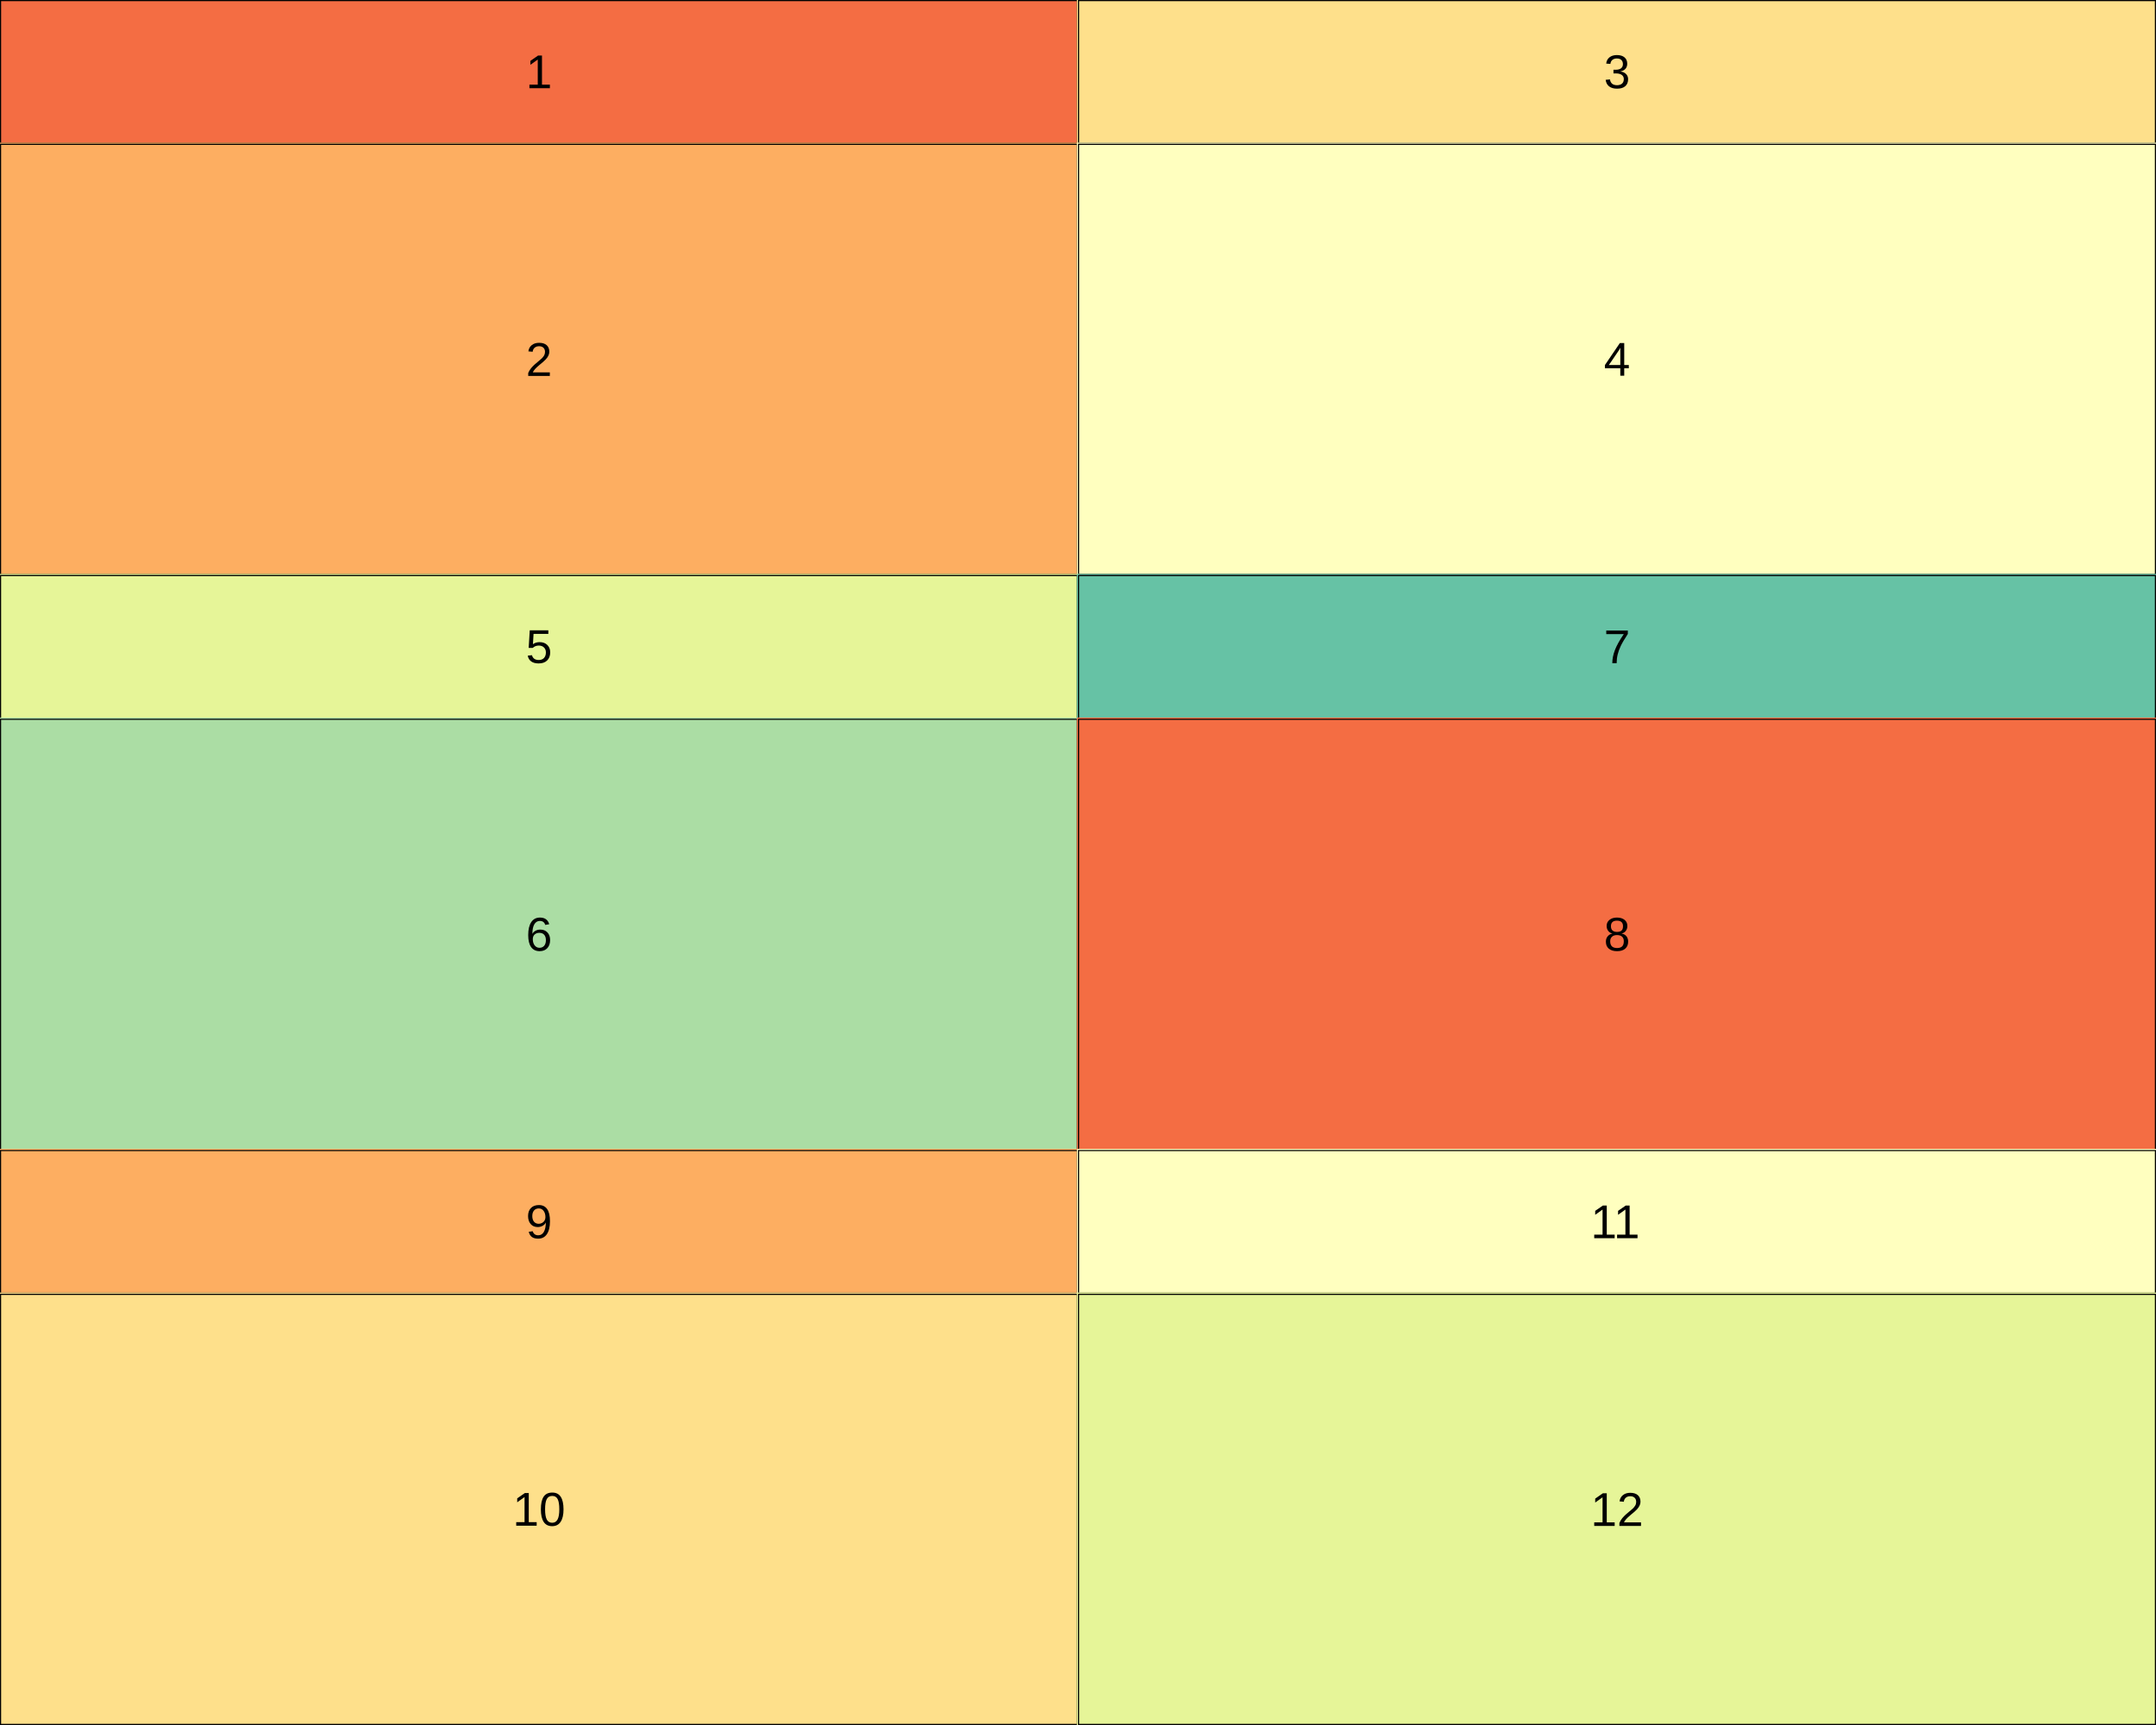
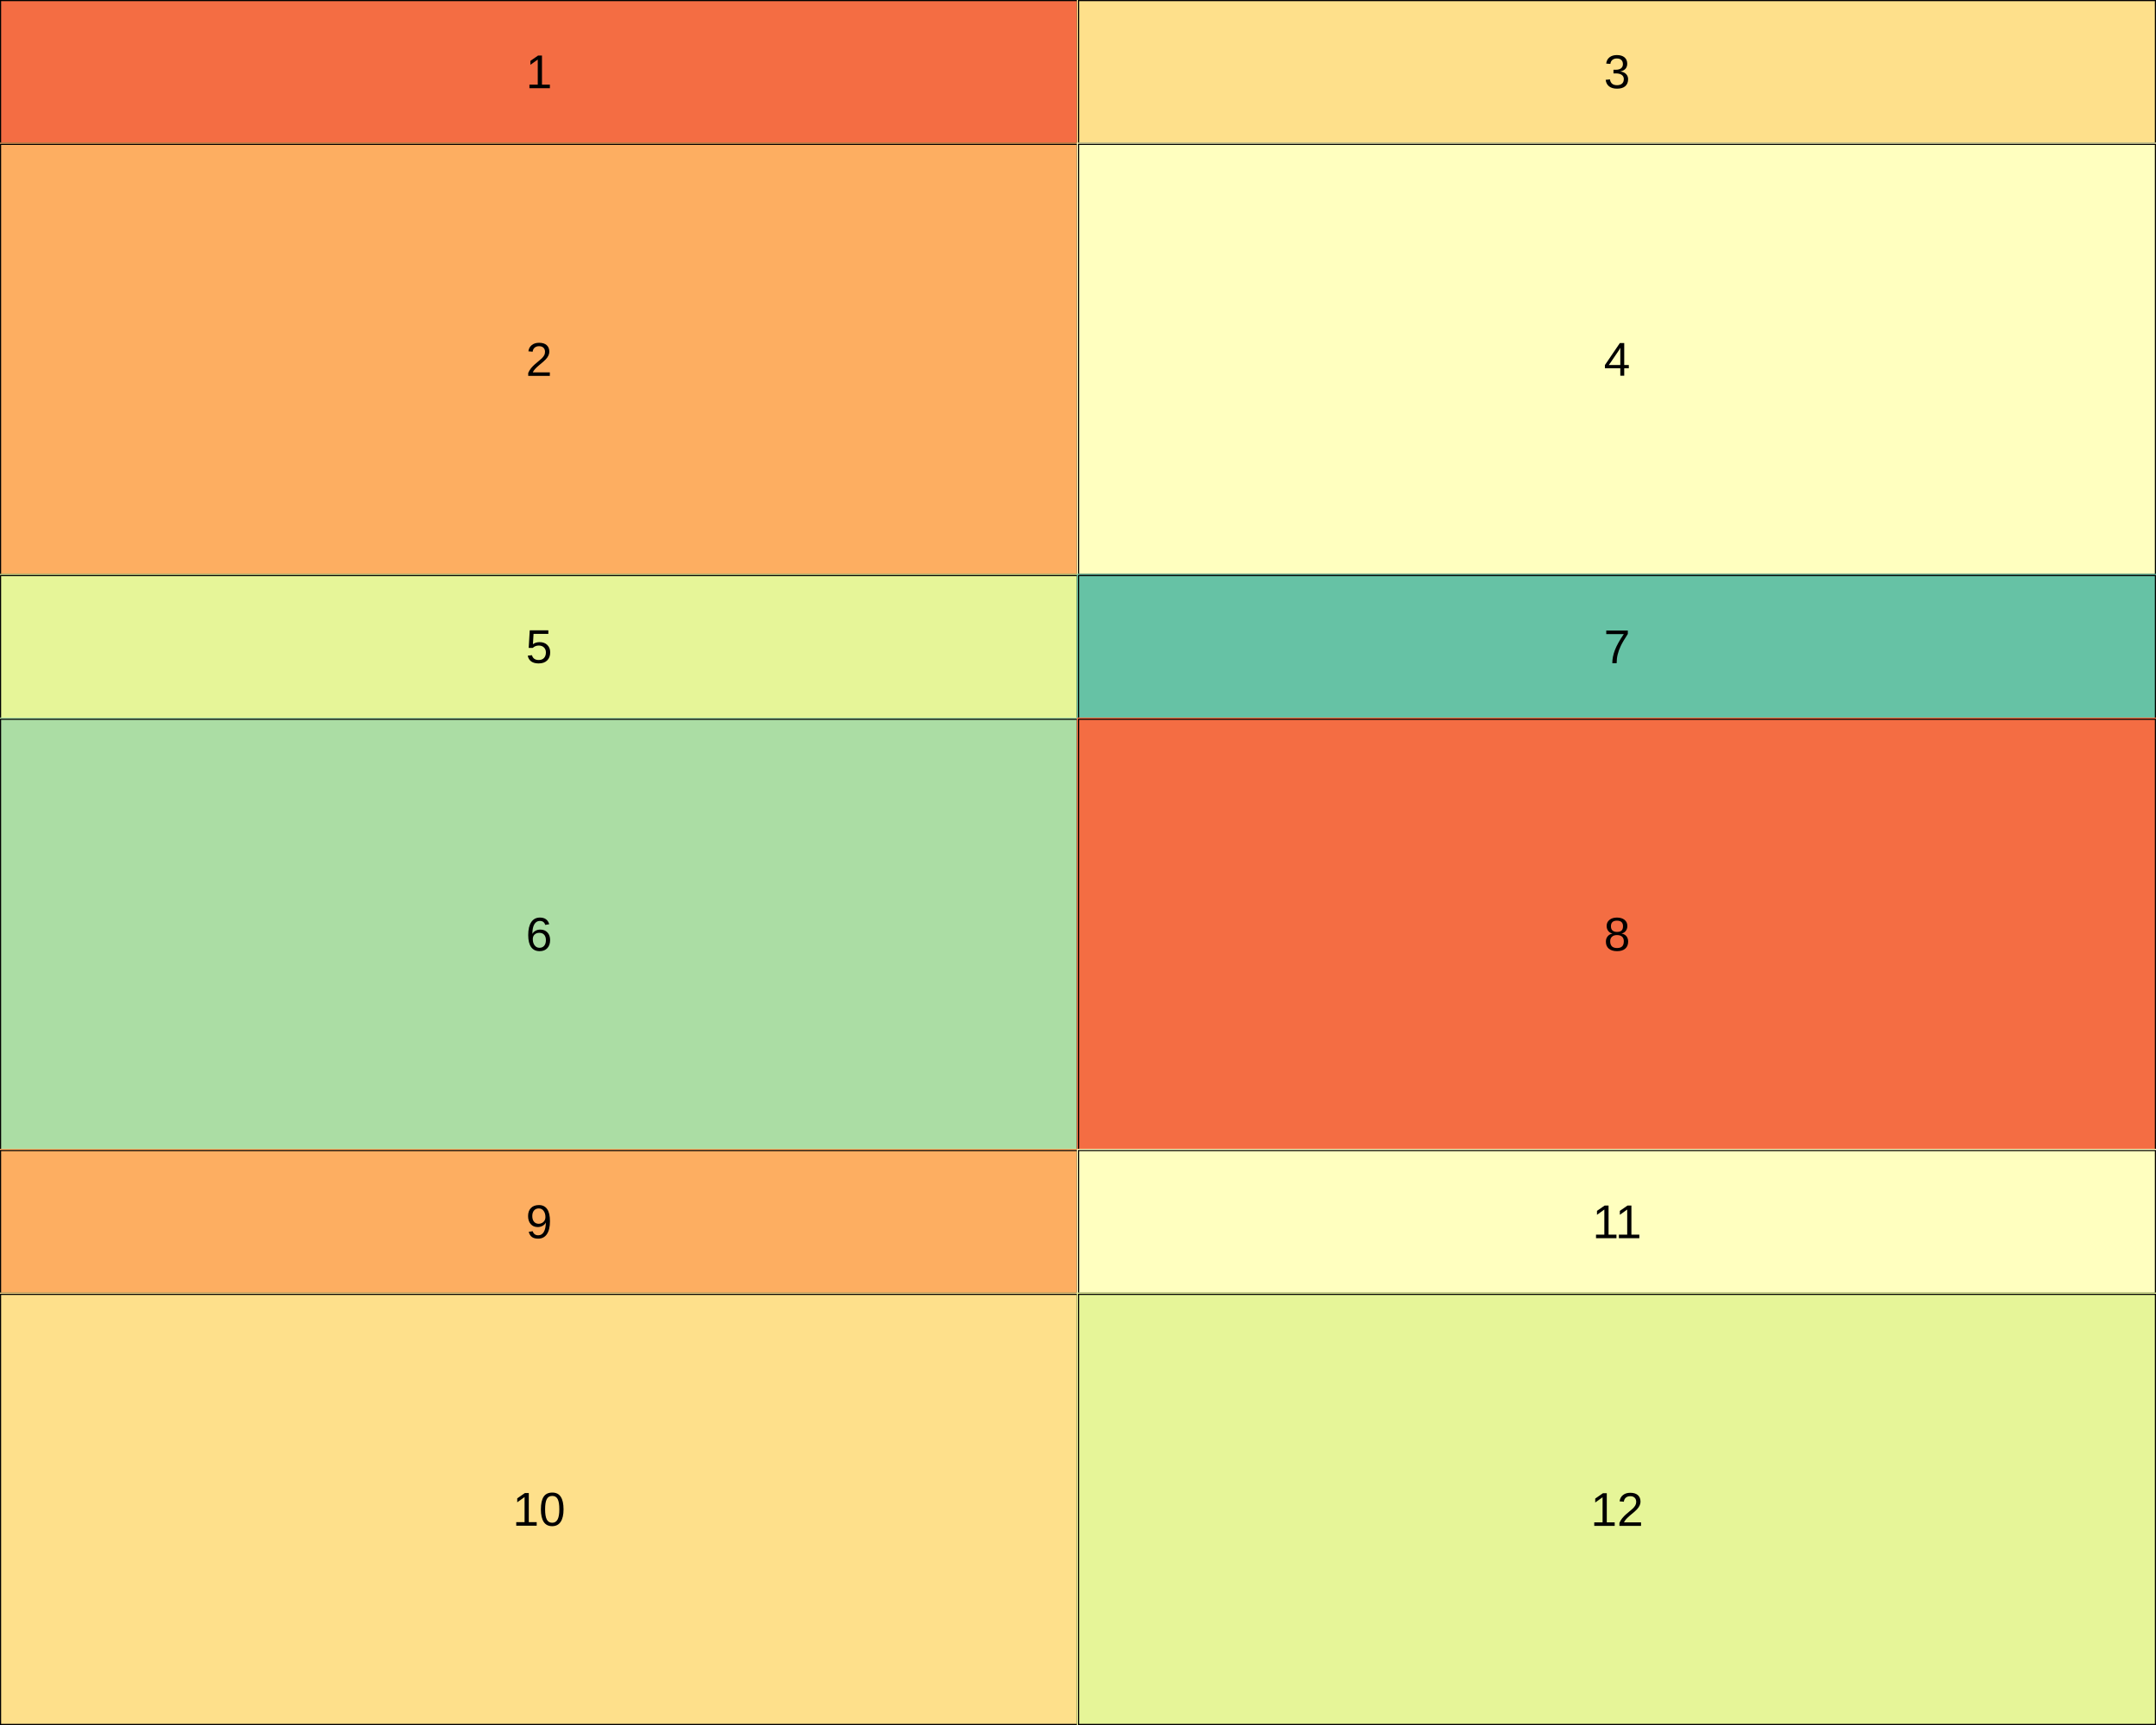
<svg xmlns="http://www.w3.org/2000/svg" viewBox="0 0 720.00 576.00">
  <defs>
    <style type="text/css">
-     line, polyline, path, rect, circle {
+     line, polyline, polygon, path, rect, circle {
      fill: none;
      stroke: #000000;
      stroke-linecap: round;
      stroke-linejoin: round;
      stroke-miterlimit: 10.00;
    }
  </style>
  </defs>
  <rect width="100%" height="100%" style="stroke: none; fill: #FFFFFF;" />
  <polyline points="0.00,48.00 360.00,48.00 360.00,0.00 0.00,0.00 0.00,48.00 " style="stroke-width: 0.75; stroke: #F46D43;" />
  <defs>
-     <clipPath id="cpMHwzNjB8NDh8MA==">
+     <clipPath id="cpMC4wMHwzNjAuMDB8NDguMDB8MC4wMA==">
      <rect x="0.00" y="0.00" width="360.00" height="48.00" />
    </clipPath>
  </defs>
-   <rect x="0.00" y="0.00" width="360.00" height="48.00" style="stroke-width: 0.75; fill: #F46D43;" clip-path="url(#cpMHwzNjB8NDh8MA==)" />
-   <g clip-path="url(#cpMHwzNjB8NDh8MA==)">
-     <text x="175.60" y="29.45" style="font-size: 15.84px; font-family: Liberation Sans;" textLength="8.81px" lengthAdjust="spacingAndGlyphs">1</text>
-   </g>
-   <defs>
-     <clipPath id="cpMHwzNjB8MTkyfDQ4">
+   <rect x="0.00" y="0.00" width="360.00" height="48.00" style="stroke-width: 0.75; fill: #F46D43;" clip-path="url(#cpMC4wMHwzNjAuMDB8NDguMDB8MC4wMA==)" />
+   <g clip-path="url(#cpMC4wMHwzNjAuMDB8NDguMDB8MC4wMA==)">
+     <text x="175.60" y="29.45" style="font-size: 15.84px; font-family: Liberation Sans;" textLength="8.80px" lengthAdjust="spacingAndGlyphs">1</text>
+   </g>
+   <defs>
+     <clipPath id="cpMC4wMHwzNjAuMDB8MTkyLjAwfDQ4LjAw">
      <rect x="0.00" y="48.00" width="360.00" height="144.00" />
    </clipPath>
  </defs>
  <defs>
-     <clipPath id="cpMHw3MjB8NTc2fDA=">
-       <rect x="0.00" y="0.00" width="720.00" height="576.00" />
-     </clipPath>
-   </defs>
-   <polyline points="0.00,192.00 360.00,192.00 360.00,48.00 0.00,48.00 0.00,192.00 " style="stroke-width: 0.75; stroke: #FDAE61;" clip-path="url(#cpMHw3MjB8NTc2fDA=)" />
-   <defs>
-     <clipPath id="cpMHwzNjB8MTkyfDQ4">
+     <clipPath id="cpMC4wMHw3MjAuMDB8NTc2LjAwfDAuMDA=">
+       <rect x="0.00" y="0.00" width="720.00" height="576.00" />
+     </clipPath>
+   </defs>
+   <polyline points="0.00,192.00 360.00,192.00 360.00,48.00 0.00,48.00 0.00,192.00 " style="stroke-width: 0.75; stroke: #FDAE61;" clip-path="url(#cpMC4wMHw3MjAuMDB8NTc2LjAwfDAuMDA=)" />
+   <defs>
+     <clipPath id="cpMC4wMHwzNjAuMDB8MTkyLjAwfDQ4LjAw">
      <rect x="0.00" y="48.00" width="360.00" height="144.00" />
    </clipPath>
  </defs>
-   <rect x="0.00" y="48.00" width="360.00" height="144.00" style="stroke-width: 0.75; fill: #FDAE61;" clip-path="url(#cpMHwzNjB8MTkyfDQ4)" />
-   <g clip-path="url(#cpMHwzNjB8MTkyfDQ4)">
-     <text x="175.60" y="125.53" style="font-size: 15.84px; font-family: Liberation Sans;" textLength="8.81px" lengthAdjust="spacingAndGlyphs">2</text>
-   </g>
-   <defs>
-     <clipPath id="cpMzYwfDcyMHw0OHww">
+   <rect x="0.00" y="48.00" width="360.00" height="144.00" style="stroke-width: 0.75; fill: #FDAE61;" clip-path="url(#cpMC4wMHwzNjAuMDB8MTkyLjAwfDQ4LjAw)" />
+   <g clip-path="url(#cpMC4wMHwzNjAuMDB8MTkyLjAwfDQ4LjAw)">
+     <text x="175.60" y="125.52" style="font-size: 15.84px; font-family: Liberation Sans;" textLength="8.80px" lengthAdjust="spacingAndGlyphs">2</text>
+   </g>
+   <defs>
+     <clipPath id="cpMzYwLjAwfDcyMC4wMHw0OC4wMHwwLjAw">
      <rect x="360.00" y="0.00" width="360.00" height="48.00" />
    </clipPath>
  </defs>
  <defs>
-     <clipPath id="cpMHw3MjB8NTc2fDA=">
-       <rect x="0.00" y="0.00" width="720.00" height="576.00" />
-     </clipPath>
-   </defs>
-   <polyline points="360.00,48.00 720.00,48.00 720.00,0.00 360.00,0.00 360.00,48.00 " style="stroke-width: 0.75; stroke: #FEE08B;" clip-path="url(#cpMHw3MjB8NTc2fDA=)" />
-   <defs>
-     <clipPath id="cpMzYwfDcyMHw0OHww">
+     <clipPath id="cpMC4wMHw3MjAuMDB8NTc2LjAwfDAuMDA=">
+       <rect x="0.00" y="0.00" width="720.00" height="576.00" />
+     </clipPath>
+   </defs>
+   <polyline points="360.00,48.00 720.00,48.00 720.00,0.00 360.00,0.00 360.00,48.00 " style="stroke-width: 0.75; stroke: #FEE08B;" clip-path="url(#cpMC4wMHw3MjAuMDB8NTc2LjAwfDAuMDA=)" />
+   <defs>
+     <clipPath id="cpMzYwLjAwfDcyMC4wMHw0OC4wMHwwLjAw">
      <rect x="360.00" y="0.00" width="360.00" height="48.00" />
    </clipPath>
  </defs>
-   <rect x="360.00" y="0.00" width="360.00" height="48.00" style="stroke-width: 0.75; fill: #FEE08B;" clip-path="url(#cpMzYwfDcyMHw0OHww)" />
-   <g clip-path="url(#cpMzYwfDcyMHw0OHww)">
-     <text x="535.60" y="29.45" style="font-size: 15.84px; font-family: Liberation Sans;" textLength="8.81px" lengthAdjust="spacingAndGlyphs">3</text>
-   </g>
-   <defs>
-     <clipPath id="cpMzYwfDcyMHwxOTJ8NDg=">
+   <rect x="360.00" y="0.00" width="360.00" height="48.00" style="stroke-width: 0.75; fill: #FEE08B;" clip-path="url(#cpMzYwLjAwfDcyMC4wMHw0OC4wMHwwLjAw)" />
+   <g clip-path="url(#cpMzYwLjAwfDcyMC4wMHw0OC4wMHwwLjAw)">
+     <text x="535.60" y="29.45" style="font-size: 15.84px; font-family: Liberation Sans;" textLength="8.80px" lengthAdjust="spacingAndGlyphs">3</text>
+   </g>
+   <defs>
+     <clipPath id="cpMzYwLjAwfDcyMC4wMHwxOTIuMDB8NDguMDA=">
      <rect x="360.00" y="48.00" width="360.00" height="144.00" />
    </clipPath>
  </defs>
  <defs>
-     <clipPath id="cpMHw3MjB8NTc2fDA=">
-       <rect x="0.00" y="0.00" width="720.00" height="576.00" />
-     </clipPath>
-   </defs>
-   <polyline points="360.00,192.00 720.00,192.00 720.00,48.00 360.00,48.00 360.00,192.00 " style="stroke-width: 0.75; stroke: #FFFFBF;" clip-path="url(#cpMHw3MjB8NTc2fDA=)" />
-   <defs>
-     <clipPath id="cpMzYwfDcyMHwxOTJ8NDg=">
+     <clipPath id="cpMC4wMHw3MjAuMDB8NTc2LjAwfDAuMDA=">
+       <rect x="0.00" y="0.00" width="720.00" height="576.00" />
+     </clipPath>
+   </defs>
+   <polyline points="360.00,192.00 720.00,192.00 720.00,48.00 360.00,48.00 360.00,192.00 " style="stroke-width: 0.75; stroke: #FFFFBF;" clip-path="url(#cpMC4wMHw3MjAuMDB8NTc2LjAwfDAuMDA=)" />
+   <defs>
+     <clipPath id="cpMzYwLjAwfDcyMC4wMHwxOTIuMDB8NDguMDA=">
      <rect x="360.00" y="48.00" width="360.00" height="144.00" />
    </clipPath>
  </defs>
-   <rect x="360.00" y="48.00" width="360.00" height="144.00" style="stroke-width: 0.75; fill: #FFFFBF;" clip-path="url(#cpMzYwfDcyMHwxOTJ8NDg=)" />
-   <g clip-path="url(#cpMzYwfDcyMHwxOTJ8NDg=)">
-     <text x="535.60" y="125.45" style="font-size: 15.84px; font-family: Liberation Sans;" textLength="8.81px" lengthAdjust="spacingAndGlyphs">4</text>
-   </g>
-   <defs>
-     <clipPath id="cpMHwzNjB8MjQwfDE5Mg==">
+   <rect x="360.00" y="48.00" width="360.00" height="144.00" style="stroke-width: 0.75; fill: #FFFFBF;" clip-path="url(#cpMzYwLjAwfDcyMC4wMHwxOTIuMDB8NDguMDA=)" />
+   <g clip-path="url(#cpMzYwLjAwfDcyMC4wMHwxOTIuMDB8NDguMDA=)">
+     <text x="535.60" y="125.45" style="font-size: 15.84px; font-family: Liberation Sans;" textLength="8.80px" lengthAdjust="spacingAndGlyphs">4</text>
+   </g>
+   <defs>
+     <clipPath id="cpMC4wMHwzNjAuMDB8MjQwLjAwfDE5Mi4wMA==">
      <rect x="0.00" y="192.00" width="360.00" height="48.00" />
    </clipPath>
  </defs>
  <defs>
-     <clipPath id="cpMHw3MjB8NTc2fDA=">
-       <rect x="0.00" y="0.00" width="720.00" height="576.00" />
-     </clipPath>
-   </defs>
-   <polyline points="0.00,240.00 360.00,240.00 360.00,192.00 0.00,192.00 0.00,240.00 " style="stroke-width: 0.75; stroke: #E6F598;" clip-path="url(#cpMHw3MjB8NTc2fDA=)" />
-   <defs>
-     <clipPath id="cpMHwzNjB8MjQwfDE5Mg==">
+     <clipPath id="cpMC4wMHw3MjAuMDB8NTc2LjAwfDAuMDA=">
+       <rect x="0.00" y="0.00" width="720.00" height="576.00" />
+     </clipPath>
+   </defs>
+   <polyline points="0.00,240.00 360.00,240.00 360.00,192.00 0.00,192.00 0.00,240.00 " style="stroke-width: 0.75; stroke: #E6F598;" clip-path="url(#cpMC4wMHw3MjAuMDB8NTc2LjAwfDAuMDA=)" />
+   <defs>
+     <clipPath id="cpMC4wMHwzNjAuMDB8MjQwLjAwfDE5Mi4wMA==">
      <rect x="0.00" y="192.00" width="360.00" height="48.00" />
    </clipPath>
  </defs>
-   <rect x="0.00" y="192.00" width="360.00" height="48.00" style="stroke-width: 0.75; fill: #E6F598;" clip-path="url(#cpMHwzNjB8MjQwfDE5Mg==)" />
-   <g clip-path="url(#cpMHwzNjB8MjQwfDE5Mg==)">
-     <text x="175.60" y="221.37" style="font-size: 15.84px; font-family: Liberation Sans;" textLength="8.81px" lengthAdjust="spacingAndGlyphs">5</text>
-   </g>
-   <defs>
-     <clipPath id="cpMHwzNjB8Mzg0fDI0MA==">
+   <rect x="0.00" y="192.00" width="360.00" height="48.00" style="stroke-width: 0.75; fill: #E6F598;" clip-path="url(#cpMC4wMHwzNjAuMDB8MjQwLjAwfDE5Mi4wMA==)" />
+   <g clip-path="url(#cpMC4wMHwzNjAuMDB8MjQwLjAwfDE5Mi4wMA==)">
+     <text x="175.60" y="221.37" style="font-size: 15.84px; font-family: Liberation Sans;" textLength="8.80px" lengthAdjust="spacingAndGlyphs">5</text>
+   </g>
+   <defs>
+     <clipPath id="cpMC4wMHwzNjAuMDB8Mzg0LjAwfDI0MC4wMA==">
      <rect x="0.00" y="240.00" width="360.00" height="144.00" />
    </clipPath>
  </defs>
  <defs>
-     <clipPath id="cpMHw3MjB8NTc2fDA=">
-       <rect x="0.00" y="0.00" width="720.00" height="576.00" />
-     </clipPath>
-   </defs>
-   <polyline points="0.00,384.00 360.00,384.00 360.00,240.00 0.00,240.00 0.00,384.00 " style="stroke-width: 0.75; stroke: #ABDDA4;" clip-path="url(#cpMHw3MjB8NTc2fDA=)" />
-   <defs>
-     <clipPath id="cpMHwzNjB8Mzg0fDI0MA==">
+     <clipPath id="cpMC4wMHw3MjAuMDB8NTc2LjAwfDAuMDA=">
+       <rect x="0.00" y="0.00" width="720.00" height="576.00" />
+     </clipPath>
+   </defs>
+   <polyline points="0.00,384.00 360.00,384.00 360.00,240.00 0.00,240.00 0.00,384.00 " style="stroke-width: 0.75; stroke: #ABDDA4;" clip-path="url(#cpMC4wMHw3MjAuMDB8NTc2LjAwfDAuMDA=)" />
+   <defs>
+     <clipPath id="cpMC4wMHwzNjAuMDB8Mzg0LjAwfDI0MC4wMA==">
      <rect x="0.00" y="240.00" width="360.00" height="144.00" />
    </clipPath>
  </defs>
-   <rect x="0.00" y="240.00" width="360.00" height="144.00" style="stroke-width: 0.75; fill: #ABDDA4;" clip-path="url(#cpMHwzNjB8Mzg0fDI0MA==)" />
-   <g clip-path="url(#cpMHwzNjB8Mzg0fDI0MA==)">
-     <text x="175.60" y="317.45" style="font-size: 15.84px; font-family: Liberation Sans;" textLength="8.81px" lengthAdjust="spacingAndGlyphs">6</text>
-   </g>
-   <defs>
-     <clipPath id="cpMzYwfDcyMHwyNDB8MTky">
+   <rect x="0.00" y="240.00" width="360.00" height="144.00" style="stroke-width: 0.75; fill: #ABDDA4;" clip-path="url(#cpMC4wMHwzNjAuMDB8Mzg0LjAwfDI0MC4wMA==)" />
+   <g clip-path="url(#cpMC4wMHwzNjAuMDB8Mzg0LjAwfDI0MC4wMA==)">
+     <text x="175.60" y="317.45" style="font-size: 15.84px; font-family: Liberation Sans;" textLength="8.80px" lengthAdjust="spacingAndGlyphs">6</text>
+   </g>
+   <defs>
+     <clipPath id="cpMzYwLjAwfDcyMC4wMHwyNDAuMDB8MTkyLjAw">
      <rect x="360.00" y="192.00" width="360.00" height="48.00" />
    </clipPath>
  </defs>
  <defs>
-     <clipPath id="cpMHw3MjB8NTc2fDA=">
-       <rect x="0.00" y="0.00" width="720.00" height="576.00" />
-     </clipPath>
-   </defs>
-   <polyline points="360.00,240.00 720.00,240.00 720.00,192.00 360.00,192.00 360.00,240.00 " style="stroke-width: 0.75; stroke: #66C2A5;" clip-path="url(#cpMHw3MjB8NTc2fDA=)" />
-   <defs>
-     <clipPath id="cpMzYwfDcyMHwyNDB8MTky">
+     <clipPath id="cpMC4wMHw3MjAuMDB8NTc2LjAwfDAuMDA=">
+       <rect x="0.00" y="0.00" width="720.00" height="576.00" />
+     </clipPath>
+   </defs>
+   <polyline points="360.00,240.00 720.00,240.00 720.00,192.00 360.00,192.00 360.00,240.00 " style="stroke-width: 0.75; stroke: #66C2A5;" clip-path="url(#cpMC4wMHw3MjAuMDB8NTc2LjAwfDAuMDA=)" />
+   <defs>
+     <clipPath id="cpMzYwLjAwfDcyMC4wMHwyNDAuMDB8MTkyLjAw">
      <rect x="360.00" y="192.00" width="360.00" height="48.00" />
    </clipPath>
  </defs>
-   <rect x="360.00" y="192.00" width="360.00" height="48.00" style="stroke-width: 0.75; fill: #66C2A5;" clip-path="url(#cpMzYwfDcyMHwyNDB8MTky)" />
-   <g clip-path="url(#cpMzYwfDcyMHwyNDB8MTky)">
-     <text x="535.60" y="221.45" style="font-size: 15.84px; font-family: Liberation Sans;" textLength="8.81px" lengthAdjust="spacingAndGlyphs">7</text>
-   </g>
-   <defs>
-     <clipPath id="cpMzYwfDcyMHwzODR8MjQw">
+   <rect x="360.00" y="192.00" width="360.00" height="48.00" style="stroke-width: 0.75; fill: #66C2A5;" clip-path="url(#cpMzYwLjAwfDcyMC4wMHwyNDAuMDB8MTkyLjAw)" />
+   <g clip-path="url(#cpMzYwLjAwfDcyMC4wMHwyNDAuMDB8MTkyLjAw)">
+     <text x="535.60" y="221.45" style="font-size: 15.84px; font-family: Liberation Sans;" textLength="8.80px" lengthAdjust="spacingAndGlyphs">7</text>
+   </g>
+   <defs>
+     <clipPath id="cpMzYwLjAwfDcyMC4wMHwzODQuMDB8MjQwLjAw">
      <rect x="360.00" y="240.00" width="360.00" height="144.00" />
    </clipPath>
  </defs>
  <defs>
-     <clipPath id="cpMHw3MjB8NTc2fDA=">
-       <rect x="0.00" y="0.00" width="720.00" height="576.00" />
-     </clipPath>
-   </defs>
-   <polyline points="360.00,384.00 720.00,384.00 720.00,240.00 360.00,240.00 360.00,384.00 " style="stroke-width: 0.75; stroke: #F46D43;" clip-path="url(#cpMHw3MjB8NTc2fDA=)" />
-   <defs>
-     <clipPath id="cpMzYwfDcyMHwzODR8MjQw">
+     <clipPath id="cpMC4wMHw3MjAuMDB8NTc2LjAwfDAuMDA=">
+       <rect x="0.00" y="0.00" width="720.00" height="576.00" />
+     </clipPath>
+   </defs>
+   <polyline points="360.00,384.00 720.00,384.00 720.00,240.00 360.00,240.00 360.00,384.00 " style="stroke-width: 0.75; stroke: #F46D43;" clip-path="url(#cpMC4wMHw3MjAuMDB8NTc2LjAwfDAuMDA=)" />
+   <defs>
+     <clipPath id="cpMzYwLjAwfDcyMC4wMHwzODQuMDB8MjQwLjAw">
      <rect x="360.00" y="240.00" width="360.00" height="144.00" />
    </clipPath>
  </defs>
-   <rect x="360.00" y="240.00" width="360.00" height="144.00" style="stroke-width: 0.75; fill: #F46D43;" clip-path="url(#cpMzYwfDcyMHwzODR8MjQw)" />
-   <g clip-path="url(#cpMzYwfDcyMHwzODR8MjQw)">
-     <text x="535.60" y="317.45" style="font-size: 15.84px; font-family: Liberation Sans;" textLength="8.81px" lengthAdjust="spacingAndGlyphs">8</text>
-   </g>
-   <defs>
-     <clipPath id="cpMHwzNjB8NDMyfDM4NA==">
+   <rect x="360.00" y="240.00" width="360.00" height="144.00" style="stroke-width: 0.75; fill: #F46D43;" clip-path="url(#cpMzYwLjAwfDcyMC4wMHwzODQuMDB8MjQwLjAw)" />
+   <g clip-path="url(#cpMzYwLjAwfDcyMC4wMHwzODQuMDB8MjQwLjAw)">
+     <text x="535.60" y="317.45" style="font-size: 15.84px; font-family: Liberation Sans;" textLength="8.80px" lengthAdjust="spacingAndGlyphs">8</text>
+   </g>
+   <defs>
+     <clipPath id="cpMC4wMHwzNjAuMDB8NDMyLjAwfDM4NC4wMA==">
      <rect x="0.00" y="384.00" width="360.00" height="48.00" />
    </clipPath>
  </defs>
  <defs>
-     <clipPath id="cpMHw3MjB8NTc2fDA=">
-       <rect x="0.00" y="0.00" width="720.00" height="576.00" />
-     </clipPath>
-   </defs>
-   <polyline points="0.00,432.00 360.00,432.00 360.00,384.00 0.00,384.00 0.00,432.00 " style="stroke-width: 0.75; stroke: #FDAE61;" clip-path="url(#cpMHw3MjB8NTc2fDA=)" />
-   <defs>
-     <clipPath id="cpMHwzNjB8NDMyfDM4NA==">
+     <clipPath id="cpMC4wMHw3MjAuMDB8NTc2LjAwfDAuMDA=">
+       <rect x="0.00" y="0.00" width="720.00" height="576.00" />
+     </clipPath>
+   </defs>
+   <polyline points="0.00,432.00 360.00,432.00 360.00,384.00 0.00,384.00 0.00,432.00 " style="stroke-width: 0.75; stroke: #FDAE61;" clip-path="url(#cpMC4wMHw3MjAuMDB8NTc2LjAwfDAuMDA=)" />
+   <defs>
+     <clipPath id="cpMC4wMHwzNjAuMDB8NDMyLjAwfDM4NC4wMA==">
      <rect x="0.00" y="384.00" width="360.00" height="48.00" />
    </clipPath>
  </defs>
-   <rect x="0.00" y="384.00" width="360.00" height="48.00" style="stroke-width: 0.75; fill: #FDAE61;" clip-path="url(#cpMHwzNjB8NDMyfDM4NA==)" />
-   <g clip-path="url(#cpMHwzNjB8NDMyfDM4NA==)">
-     <text x="175.60" y="413.45" style="font-size: 15.84px; font-family: Liberation Sans;" textLength="8.81px" lengthAdjust="spacingAndGlyphs">9</text>
-   </g>
-   <defs>
-     <clipPath id="cpMHwzNjB8NTc2fDQzMg==">
+   <rect x="0.00" y="384.00" width="360.00" height="48.00" style="stroke-width: 0.75; fill: #FDAE61;" clip-path="url(#cpMC4wMHwzNjAuMDB8NDMyLjAwfDM4NC4wMA==)" />
+   <g clip-path="url(#cpMC4wMHwzNjAuMDB8NDMyLjAwfDM4NC4wMA==)">
+     <text x="175.60" y="413.45" style="font-size: 15.84px; font-family: Liberation Sans;" textLength="8.80px" lengthAdjust="spacingAndGlyphs">9</text>
+   </g>
+   <defs>
+     <clipPath id="cpMC4wMHwzNjAuMDB8NTc2LjAwfDQzMi4wMA==">
      <rect x="0.00" y="432.00" width="360.00" height="144.00" />
    </clipPath>
  </defs>
  <defs>
-     <clipPath id="cpMHw3MjB8NTc2fDA=">
-       <rect x="0.00" y="0.00" width="720.00" height="576.00" />
-     </clipPath>
-   </defs>
-   <polyline points="0.00,576.00 360.00,576.00 360.00,432.00 0.00,432.00 0.00,576.00 " style="stroke-width: 0.75; stroke: #FEE08B;" clip-path="url(#cpMHw3MjB8NTc2fDA=)" />
-   <defs>
-     <clipPath id="cpMHwzNjB8NTc2fDQzMg==">
+     <clipPath id="cpMC4wMHw3MjAuMDB8NTc2LjAwfDAuMDA=">
+       <rect x="0.00" y="0.00" width="720.00" height="576.00" />
+     </clipPath>
+   </defs>
+   <polyline points="0.00,576.00 360.00,576.00 360.00,432.00 0.00,432.00 0.00,576.00 " style="stroke-width: 0.75; stroke: #FEE08B;" clip-path="url(#cpMC4wMHw3MjAuMDB8NTc2LjAwfDAuMDA=)" />
+   <defs>
+     <clipPath id="cpMC4wMHwzNjAuMDB8NTc2LjAwfDQzMi4wMA==">
      <rect x="0.00" y="432.00" width="360.00" height="144.00" />
    </clipPath>
  </defs>
-   <rect x="0.00" y="432.00" width="360.00" height="144.00" style="stroke-width: 0.75; fill: #FEE08B;" clip-path="url(#cpMHwzNjB8NTc2fDQzMg==)" />
-   <g clip-path="url(#cpMHwzNjB8NTc2fDQzMg==)">
-     <text x="171.19" y="509.45" style="font-size: 15.84px; font-family: Liberation Sans;" textLength="17.62px" lengthAdjust="spacingAndGlyphs">10</text>
-   </g>
-   <defs>
-     <clipPath id="cpMzYwfDcyMHw0MzJ8Mzg0">
+   <rect x="0.00" y="432.00" width="360.00" height="144.00" style="stroke-width: 0.75; fill: #FEE08B;" clip-path="url(#cpMC4wMHwzNjAuMDB8NTc2LjAwfDQzMi4wMA==)" />
+   <g clip-path="url(#cpMC4wMHwzNjAuMDB8NTc2LjAwfDQzMi4wMA==)">
+     <text x="171.20" y="509.45" style="font-size: 15.84px; font-family: Liberation Sans;" textLength="17.59px" lengthAdjust="spacingAndGlyphs">10</text>
+   </g>
+   <defs>
+     <clipPath id="cpMzYwLjAwfDcyMC4wMHw0MzIuMDB8Mzg0LjAw">
      <rect x="360.00" y="384.00" width="360.00" height="48.00" />
    </clipPath>
  </defs>
  <defs>
-     <clipPath id="cpMHw3MjB8NTc2fDA=">
-       <rect x="0.00" y="0.00" width="720.00" height="576.00" />
-     </clipPath>
-   </defs>
-   <polyline points="360.00,432.00 720.00,432.00 720.00,384.00 360.00,384.00 360.00,432.00 " style="stroke-width: 0.75; stroke: #FFFFBF;" clip-path="url(#cpMHw3MjB8NTc2fDA=)" />
-   <defs>
-     <clipPath id="cpMzYwfDcyMHw0MzJ8Mzg0">
+     <clipPath id="cpMC4wMHw3MjAuMDB8NTc2LjAwfDAuMDA=">
+       <rect x="0.00" y="0.00" width="720.00" height="576.00" />
+     </clipPath>
+   </defs>
+   <polyline points="360.00,432.00 720.00,432.00 720.00,384.00 360.00,384.00 360.00,432.00 " style="stroke-width: 0.75; stroke: #FFFFBF;" clip-path="url(#cpMC4wMHw3MjAuMDB8NTc2LjAwfDAuMDA=)" />
+   <defs>
+     <clipPath id="cpMzYwLjAwfDcyMC4wMHw0MzIuMDB8Mzg0LjAw">
      <rect x="360.00" y="384.00" width="360.00" height="48.00" />
    </clipPath>
  </defs>
-   <rect x="360.00" y="384.00" width="360.00" height="48.00" style="stroke-width: 0.75; fill: #FFFFBF;" clip-path="url(#cpMzYwfDcyMHw0MzJ8Mzg0)" />
-   <g clip-path="url(#cpMzYwfDcyMHw0MzJ8Mzg0)">
-     <text x="531.19" y="413.45" style="font-size: 15.84px; font-family: Liberation Sans;" textLength="17.62px" lengthAdjust="spacingAndGlyphs">11</text>
-   </g>
-   <defs>
-     <clipPath id="cpMzYwfDcyMHw1NzZ8NDMy">
+   <rect x="360.00" y="384.00" width="360.00" height="48.00" style="stroke-width: 0.75; fill: #FFFFBF;" clip-path="url(#cpMzYwLjAwfDcyMC4wMHw0MzIuMDB8Mzg0LjAw)" />
+   <g clip-path="url(#cpMzYwLjAwfDcyMC4wMHw0MzIuMDB8Mzg0LjAw)">
+     <text x="531.79" y="413.45" style="font-size: 15.84px; font-family: Liberation Sans;" textLength="16.42px" lengthAdjust="spacingAndGlyphs">11</text>
+   </g>
+   <defs>
+     <clipPath id="cpMzYwLjAwfDcyMC4wMHw1NzYuMDB8NDMyLjAw">
      <rect x="360.00" y="432.00" width="360.00" height="144.00" />
    </clipPath>
  </defs>
  <defs>
-     <clipPath id="cpMHw3MjB8NTc2fDA=">
-       <rect x="0.00" y="0.00" width="720.00" height="576.00" />
-     </clipPath>
-   </defs>
-   <polyline points="360.00,576.00 720.00,576.00 720.00,432.00 360.00,432.00 360.00,576.00 " style="stroke-width: 0.75; stroke: #E6F598;" clip-path="url(#cpMHw3MjB8NTc2fDA=)" />
-   <defs>
-     <clipPath id="cpMzYwfDcyMHw1NzZ8NDMy">
+     <clipPath id="cpMC4wMHw3MjAuMDB8NTc2LjAwfDAuMDA=">
+       <rect x="0.00" y="0.00" width="720.00" height="576.00" />
+     </clipPath>
+   </defs>
+   <polyline points="360.00,576.00 720.00,576.00 720.00,432.00 360.00,432.00 360.00,576.00 " style="stroke-width: 0.75; stroke: #E6F598;" clip-path="url(#cpMC4wMHw3MjAuMDB8NTc2LjAwfDAuMDA=)" />
+   <defs>
+     <clipPath id="cpMzYwLjAwfDcyMC4wMHw1NzYuMDB8NDMyLjAw">
      <rect x="360.00" y="432.00" width="360.00" height="144.00" />
    </clipPath>
  </defs>
-   <rect x="360.00" y="432.00" width="360.00" height="144.00" style="stroke-width: 0.75; fill: #E6F598;" clip-path="url(#cpMzYwfDcyMHw1NzZ8NDMy)" />
-   <g clip-path="url(#cpMzYwfDcyMHw1NzZ8NDMy)">
-     <text x="531.19" y="509.53" style="font-size: 15.84px; font-family: Liberation Sans;" textLength="17.62px" lengthAdjust="spacingAndGlyphs">12</text>
+   <rect x="360.00" y="432.00" width="360.00" height="144.00" style="stroke-width: 0.75; fill: #E6F598;" clip-path="url(#cpMzYwLjAwfDcyMC4wMHw1NzYuMDB8NDMyLjAw)" />
+   <g clip-path="url(#cpMzYwLjAwfDcyMC4wMHw1NzYuMDB8NDMyLjAw)">
+     <text x="531.20" y="509.52" style="font-size: 15.84px; font-family: Liberation Sans;" textLength="17.59px" lengthAdjust="spacingAndGlyphs">12</text>
  </g>
</svg>
